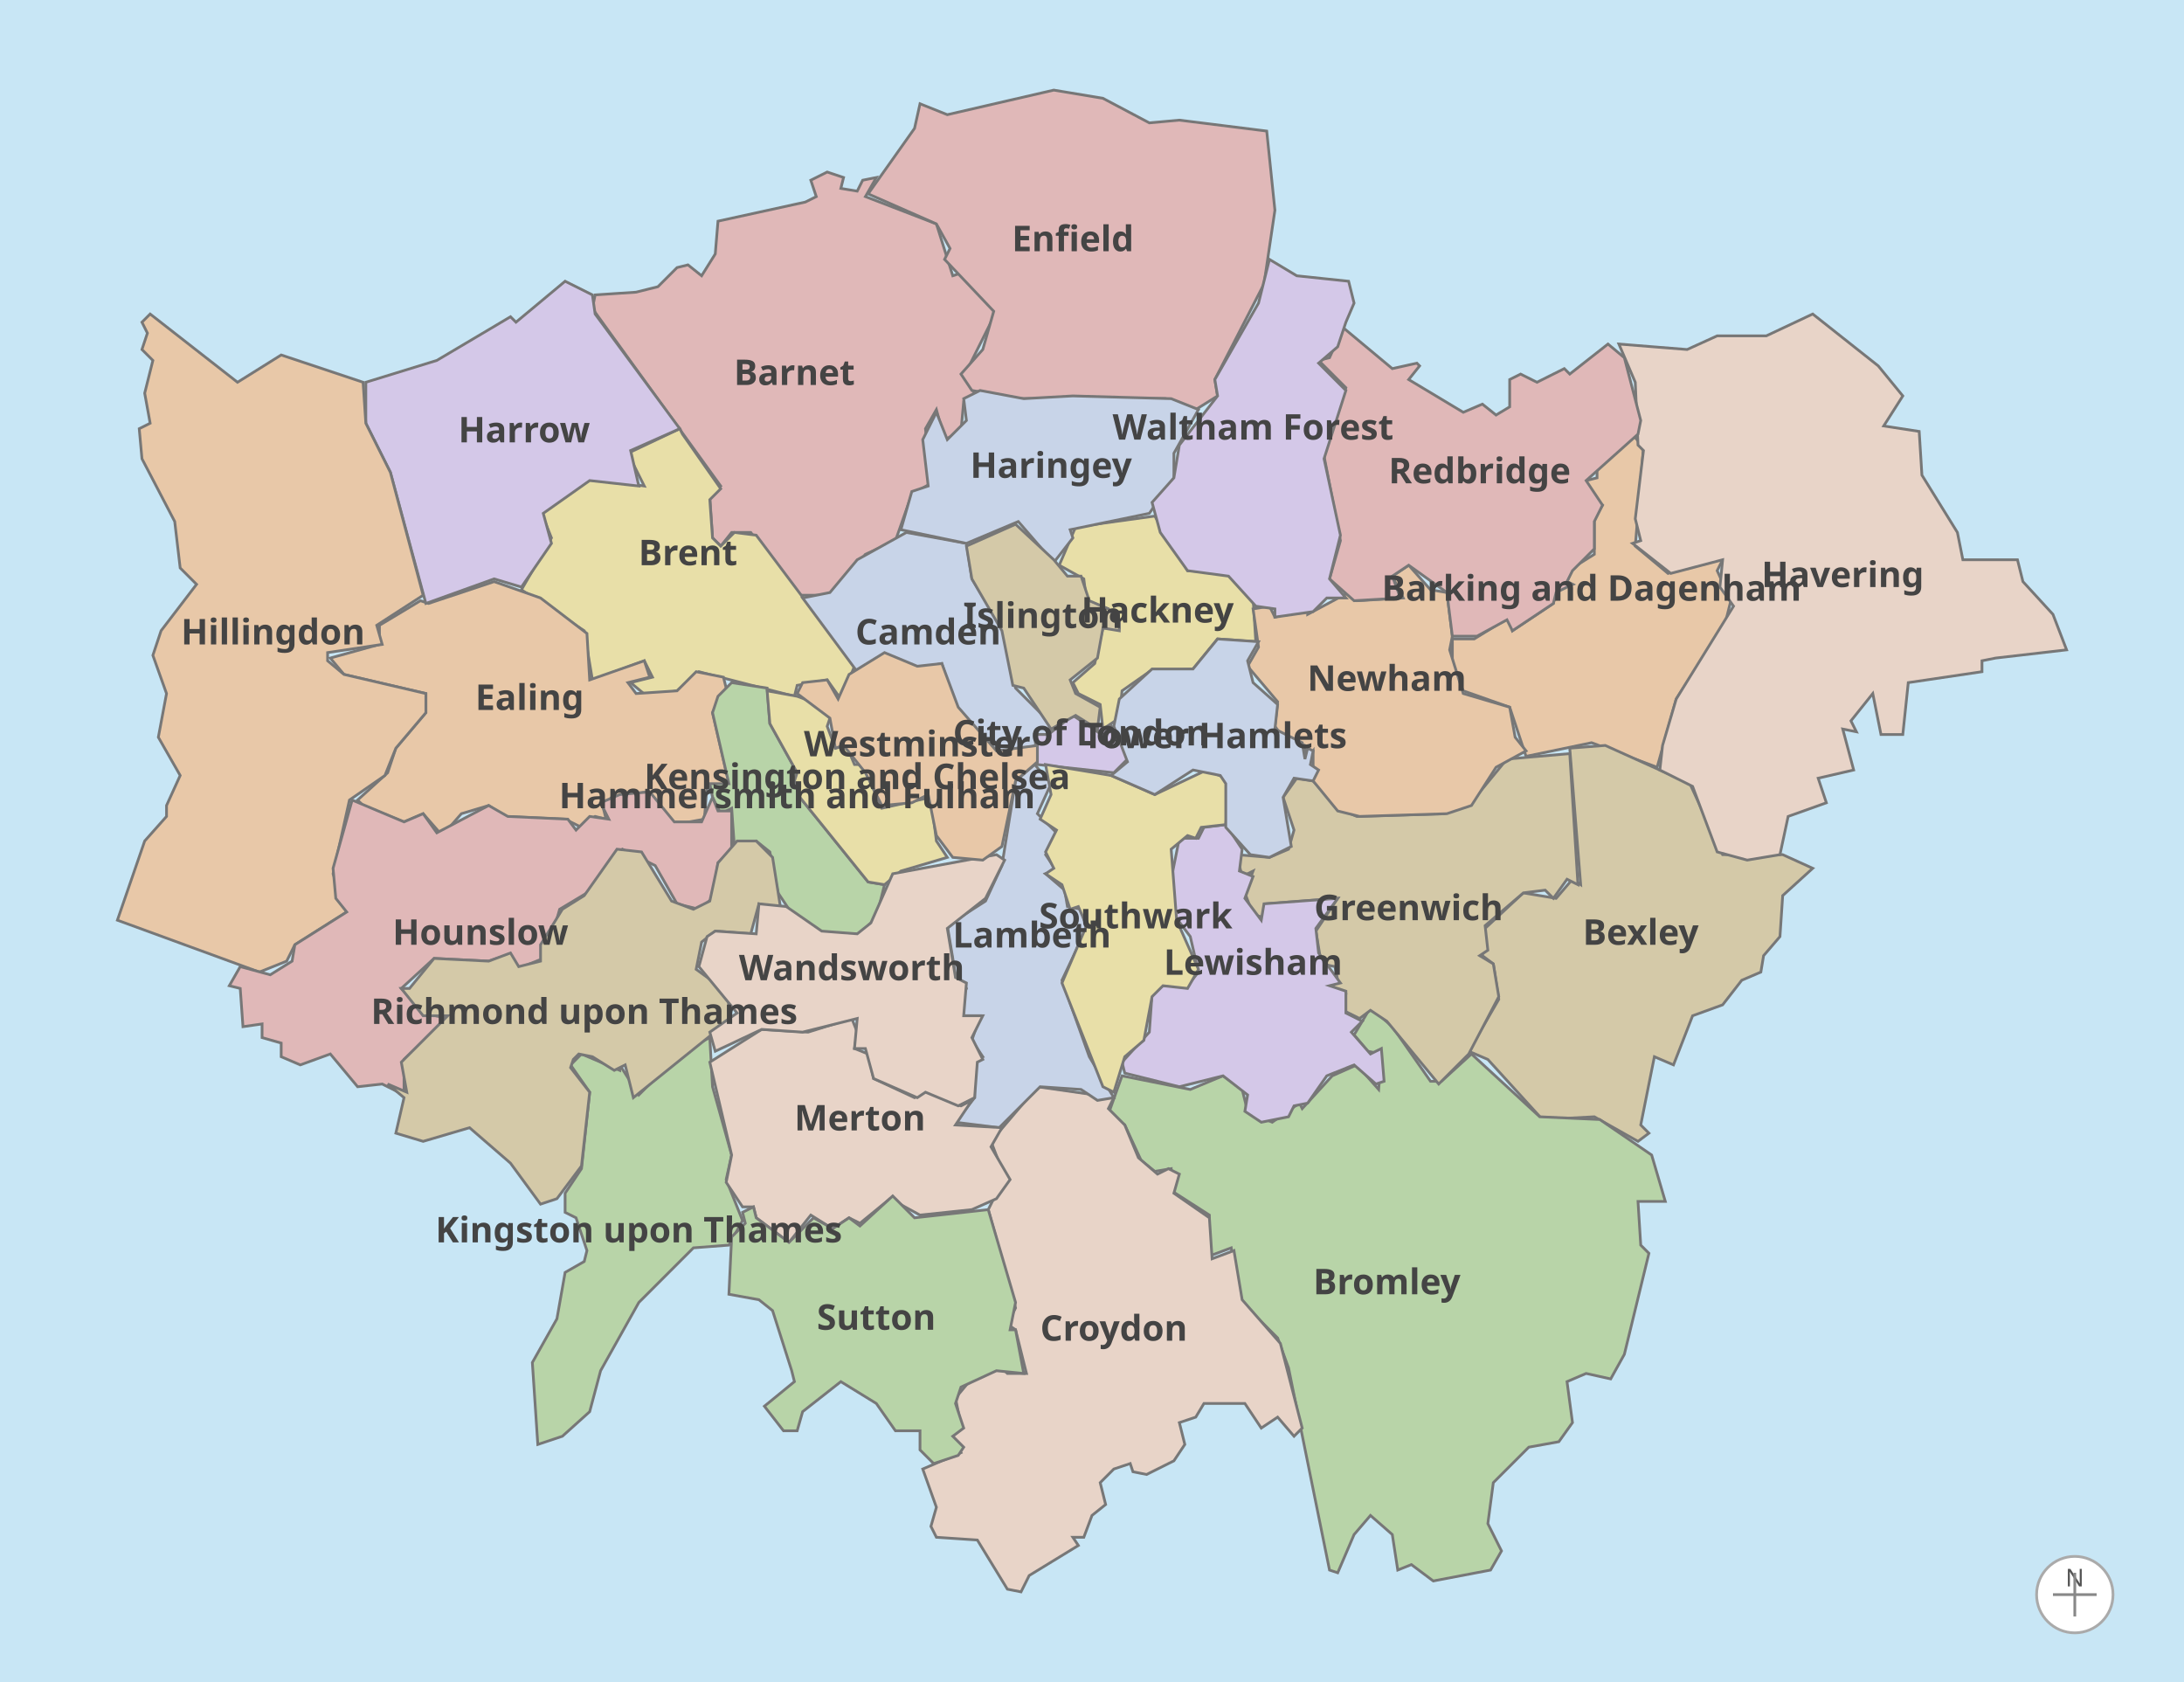
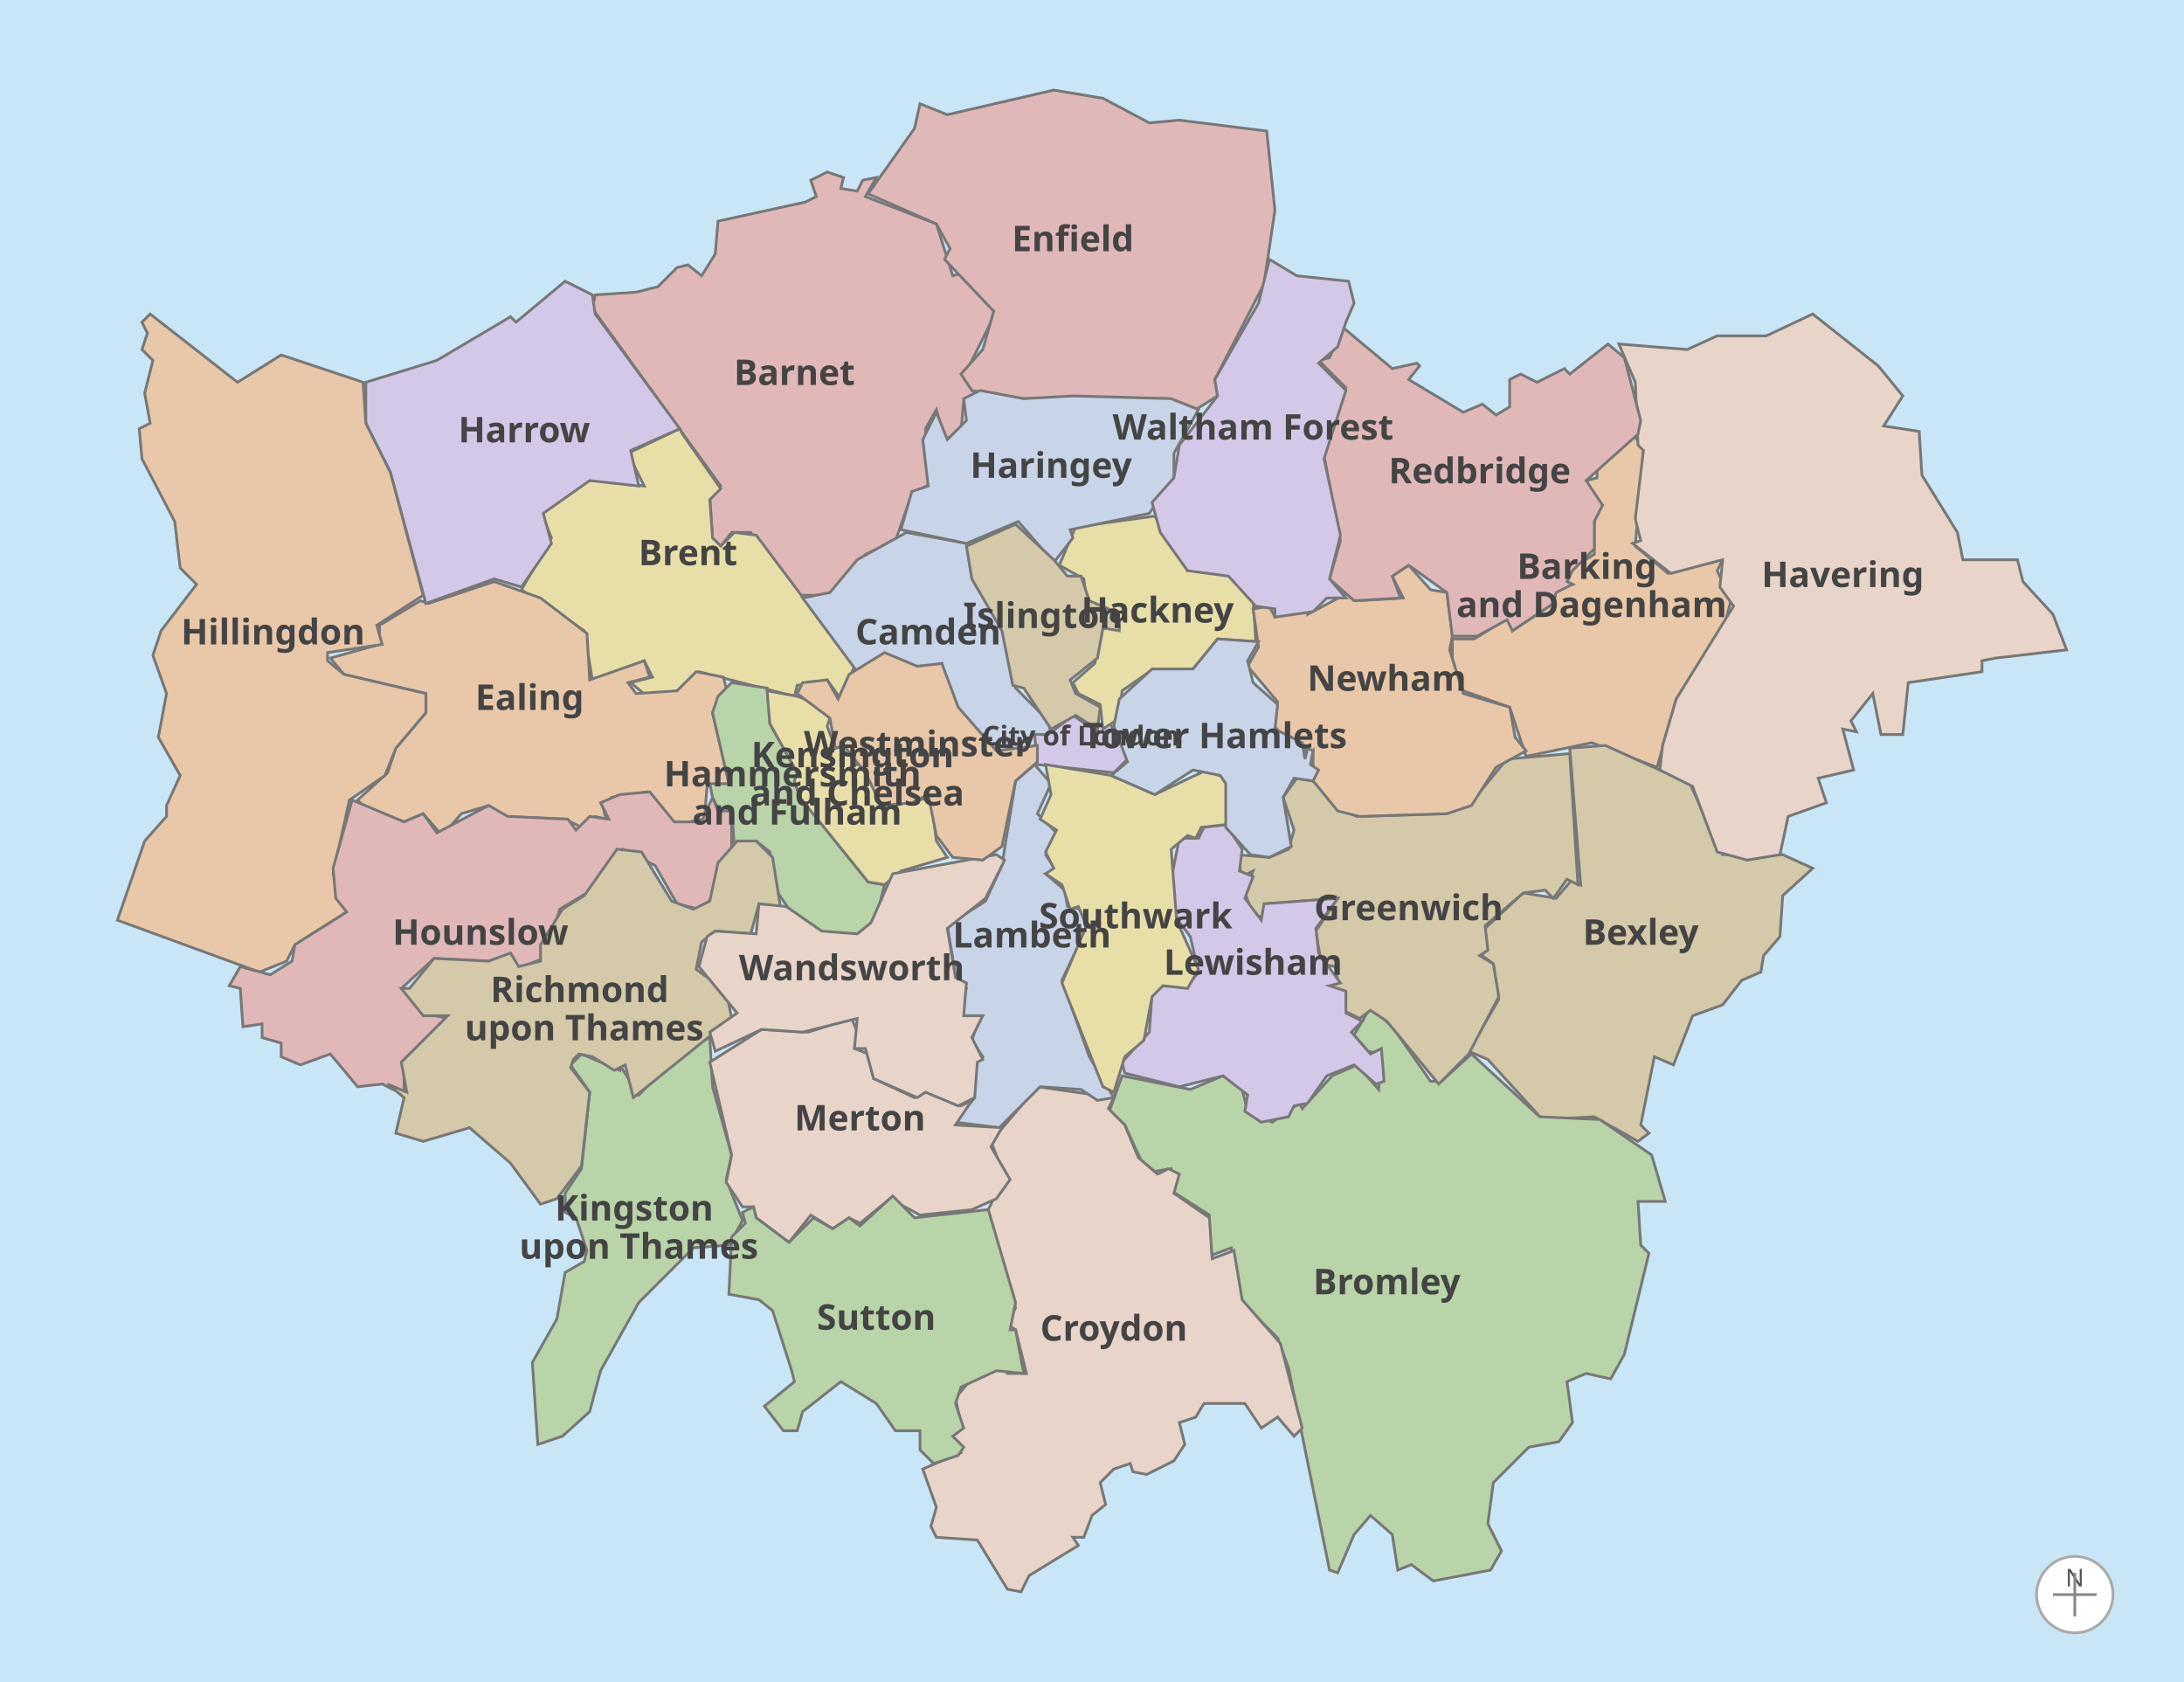
<svg xmlns="http://www.w3.org/2000/svg" viewBox="0 0 800 616">
  <rect width="800" height="616" fill="#c8e6f5" />
  <path id="barking-and-dagenham" d="M 634,220 L 629,209 L 631,205 L 621,205 L 611,210 L 599,200 L 602,164 L 598,159 L 585,171 L 585,175 L 581,176 L 583,182 L 587,185 L 584,190 L 584,203 L 576,208 L 574,213 L 576,214 L 570,216 L 569,221 L 554,231 L 553,226 L 540,234 L 532,234 L 532,244 L 536,253 L 553,259 L 559,277 L 583,272 L 607,281 L 614,256 L 632,228 L 634,220 Z" fill="#e8c8a8" stroke="#777" stroke-width="1" />
  <path id="barnet" d="M 233,107 L 218,108 L 217,113 L 264,178 L 260,182 L 261,197 L 264,200 L 268,195 L 275,195 L 293,218 L 302,218 L 306,217 L 317,203 L 328,198 L 334,181 L 341,177 L 339,157 L 343,150 L 346,161 L 352,158 L 353,147 L 357,144 L 353,138 L 365,114 L 352,100 L 349,101 L 343,82 L 317,72 L 321,65 L 316,66 L 314,70 L 308,69 L 309,65 L 303,63 L 297,66 L 299,72 L 295,74 L 263,81 L 262,93 L 257,101 L 252,97 L 248,98 L 241,105 L 233,107 Z" fill="#e0b8b8" stroke="#777" stroke-width="1" />
  <path id="bexley" d="M 588,273 L 575,274 L 579,324 L 576,322 L 570,329 L 558,327 L 544,340 L 543,350 L 547,353 L 549,366 L 538,385 L 545,388 L 565,410 L 584,409 L 600,418 L 604,415 L 601,412 L 606,387 L 613,390 L 620,372 L 631,368 L 638,359 L 645,356 L 646,350 L 652,343 L 653,328 L 664,318 L 653,313 L 631,313 L 619,287 L 588,273 Z" fill="#d4c9a8" stroke="#777" stroke-width="1" />
  <path id="brent" d="M 250,159 L 249,157 L 230,166 L 236,178 L 216,175 L 198,187 L 202,197 L 191,216 L 214,231 L 217,249 L 236,242 L 239,248 L 231,250 L 237,255 L 248,253 L 256,246 L 291,255 L 292,251 L 303,249 L 308,256 L 313,244 L 277,196 L 269,195 L 264,200 L 261,197 L 260,183 L 264,179 L 250,159 Z" fill="#e8dfa8" stroke="#777" stroke-width="1" />
  <path id="bromley" d="M 472,501 L 487,575 L 490,576 L 496,562 L 502,555 L 510,562 L 512,575 L 517,573 L 525,579 L 546,575 L 550,568 L 545,558 L 547,543 L 560,530 L 571,528 L 576,521 L 574,506 L 581,503 L 590,505 L 595,496 L 604,459 L 601,456 L 600,440 L 610,440 L 605,423 L 586,410 L 564,409 L 539,386 L 528,396 L 524,396 L 510,376 L 502,369 L 496,379 L 501,385 L 506,386 L 505,399 L 497,390 L 488,394 L 477,406 L 476,404 L 466,411 L 457,407 L 455,399 L 448,394 L 436,399 L 411,394 L 406,408 L 412,412 L 418,425 L 423,429 L 429,428 L 429,436 L 443,445 L 443,460 L 451,457 L 454,476 L 468,490 L 472,501 Z" fill="#b8d4a8" stroke="#777" stroke-width="1" />
  <path id="camden" d="M 354,199 L 332,195 L 314,205 L 304,217 L 294,219 L 314,246 L 323,240 L 335,245 L 345,243 L 350,259 L 366,276 L 380,273 L 380,269 L 385,269 L 384,264 L 372,252 L 367,230 L 356,212 L 354,199 Z" fill="#c8d4e8" stroke="#777" stroke-width="1" />
  <path id="city-of-london" d="M 402,266 L 402,268 L 393,262 L 384,269 L 379,269 L 380,280 L 408,283 L 413,278 L 412,274 L 406,264 L 402,266 Z" fill="#d4c8e8" stroke="#777" stroke-width="1" />
  <path id="croydon" d="M 474,526 L 477,523 L 469,492 L 455,476 L 452,458 L 444,461 L 443,446 L 430,437 L 432,430 L 428,428 L 424,430 L 417,424 L 412,412 L 406,406 L 408,402 L 380,398 L 363,418 L 368,431 L 362,443 L 372,479 L 369,485 L 372,487 L 376,503 L 369,503 L 367,501 L 355,506 L 350,512 L 352,522 L 348,526 L 352,532 L 338,538 L 343,552 L 341,559 L 343,563 L 358,564 L 369,582 L 374,583 L 377,577 L 395,566 L 393,563 L 397,563 L 400,555 L 405,551 L 403,543 L 408,538 L 414,536 L 415,539 L 420,540 L 430,535 L 434,529 L 432,521 L 438,519 L 441,514 L 456,514 L 462,523 L 468,519 L 474,526 Z" fill="#e8d4c8" stroke="#777" stroke-width="1" />
  <path id="ealing" d="M 154,220 L 139,229 L 139,236 L 121,241 L 126,247 L 156,254 L 156,261 L 145,274 L 142,283 L 131,293 L 133,295 L 148,301 L 155,298 L 162,306 L 169,298 L 179,295 L 185,299 L 207,300 L 213,303 L 218,299 L 222,300 L 221,296 L 224,292 L 237,290 L 247,302 L 258,300 L 259,288 L 267,287 L 261,261 L 266,252 L 265,248 L 255,246 L 248,253 L 233,254 L 230,250 L 238,248 L 236,242 L 216,249 L 215,232 L 198,219 L 181,213 L 157,221 L 154,220 Z" fill="#e8c8a8" stroke="#777" stroke-width="1" />
  <path id="enfield" d="M 464,48 L 432,44 L 421,45 L 404,36 L 386,33 L 347,42 L 337,38 L 335,47 L 318,71 L 343,82 L 348,91 L 346,95 L 364,114 L 360,128 L 352,137 L 356,143 L 374,146 L 427,146 L 438,150 L 446,145 L 445,139 L 463,104 L 467,77 L 464,48 Z" fill="#e0b8b8" stroke="#777" stroke-width="1" />
  <path id="greenwich" d="M 538,386 L 549,365 L 547,353 L 542,350 L 545,348 L 544,339 L 558,327 L 566,326 L 569,329 L 574,322 L 578,324 L 575,276 L 552,278 L 538,295 L 529,298 L 497,299 L 490,296 L 481,286 L 475,285 L 470,292 L 474,304 L 472,311 L 465,314 L 453,313 L 455,321 L 459,319 L 456,327 L 459,335 L 463,336 L 464,331 L 490,329 L 482,341 L 484,353 L 489,354 L 490,359 L 487,361 L 493,364 L 492,370 L 498,373 L 502,370 L 508,374 L 527,397 L 538,386 Z" fill="#d4c9a8" stroke="#777" stroke-width="1" />
  <path id="hackney" d="M 394,193 L 388,207 L 397,212 L 398,220 L 406,223 L 410,228 L 410,230 L 404,230 L 401,243 L 393,250 L 395,254 L 403,258 L 404,267 L 410,263 L 411,253 L 421,246 L 437,245 L 446,234 L 460,235 L 459,219 L 450,210 L 435,209 L 423,189 L 394,193 Z" fill="#e8dfa8" stroke="#777" stroke-width="1" />
  <path id="hammersmith-and-fulham" d="M 281,252 L 268,250 L 263,255 L 261,261 L 267,287 L 260,287 L 261,292 L 264,298 L 268,296 L 269,310 L 277,308 L 282,312 L 285,327 L 291,336 L 302,342 L 315,342 L 321,336 L 324,324 L 318,323 L 293,292 L 291,286 L 292,283 L 282,265 L 281,252 Z" fill="#b8d4a8" stroke="#777" stroke-width="1" />
  <path id="haringey" d="M 393,145 L 375,146 L 359,143 L 353,146 L 354,154 L 347,161 L 343,151 L 338,161 L 340,178 L 334,180 L 330,194 L 354,199 L 373,191 L 386,206 L 393,197 L 392,194 L 421,188 L 430,175 L 430,166 L 439,150 L 429,146 L 393,145 Z" fill="#c8d4e8" stroke="#777" stroke-width="1" />
  <path id="harrow" d="M 217,108 L 207,103 L 189,118 L 187,116 L 160,132 L 134,140 L 134,155 L 143,173 L 156,221 L 181,212 L 191,215 L 202,199 L 199,188 L 216,176 L 234,178 L 231,165 L 249,157 L 218,115 L 217,108 Z" fill="#d4c8e8" stroke="#777" stroke-width="1" />
  <path id="havering" d="M 609,273 L 608,282 L 620,288 L 629,312 L 640,315 L 652,313 L 655,299 L 669,294 L 666,285 L 679,282 L 675,267 L 680,268 L 678,264 L 686,254 L 689,269 L 697,269 L 699,250 L 726,246 L 726,242 L 731,241 L 757,238 L 752,225 L 741,213 L 739,205 L 719,205 L 717,195 L 704,174 L 703,158 L 690,156 L 697,145 L 688,134 L 664,115 L 647,123 L 629,123 L 618,128 L 593,126 L 599,140 L 600,163 L 602,165 L 599,190 L 601,198 L 598,199 L 612,210 L 631,205 L 630,215 L 635,222 L 614,256 L 609,273 Z" fill="#e8d4c8" stroke="#777" stroke-width="1" />
  <path id="hillingdon" d="M 156,261 L 156,254 L 126,247 L 120,242 L 120,239 L 140,236 L 138,229 L 155,218 L 143,173 L 134,155 L 133,140 L 103,130 L 87,140 L 55,115 L 52,118 L 54,122 L 52,128 L 56,132 L 53,144 L 55,155 L 51,157 L 52,168 L 64,191 L 66,208 L 72,214 L 59,231 L 56,240 L 61,254 L 58,270 L 66,284 L 61,295 L 61,299 L 53,308 L 43,337 L 95,356 L 105,352 L 108,346 L 127,334 L 122,320 L 128,293 L 141,284 L 145,274 L 156,261 Z" fill="#e8c8a8" stroke="#777" stroke-width="1" />
  <path id="hounslow" d="M 155,298 L 148,301 L 129,293 L 122,318 L 123,329 L 127,334 L 108,346 L 107,352 L 99,357 L 88,354 L 84,361 L 88,362 L 89,376 L 96,375 L 96,380 L 103,382 L 103,387 L 110,390 L 121,386 L 131,398 L 140,397 L 148,401 L 148,388 L 164,373 L 155,371 L 147,362 L 159,351 L 179,352 L 185,350 L 189,355 L 199,351 L 199,345 L 203,340 L 205,333 L 215,327 L 228,311 L 240,317 L 248,331 L 256,333 L 261,329 L 263,316 L 268,311 L 268,297 L 263,297 L 261,292 L 257,301 L 247,301 L 238,290 L 227,291 L 220,294 L 223,300 L 216,299 L 211,304 L 208,300 L 186,299 L 179,295 L 160,305 L 155,298 Z" fill="#e0b8b8" stroke="#777" stroke-width="1" />
  <path id="islington" d="M 386,205 L 372,192 L 354,200 L 356,212 L 367,231 L 371,251 L 375,252 L 385,267 L 394,262 L 402,267 L 403,259 L 394,254 L 392,249 L 402,241 L 404,230 L 410,231 L 410,228 L 406,223 L 399,220 L 396,211 L 391,211 L 386,205 Z" fill="#d4c9a8" stroke="#777" stroke-width="1" />
  <path id="kensington-and-chelsea" d="M 292,255 L 281,253 L 282,265 L 292,283 L 291,286 L 293,292 L 318,323 L 324,324 L 330,319 L 347,314 L 343,308 L 341,292 L 323,296 L 316,280 L 313,280 L 310,273 L 306,274 L 303,266 L 304,263 L 300,258 L 292,255 Z" fill="#e8dfa8" stroke="#777" stroke-width="1" />
  <path id="kingston-upon-thames" d="M 220,502 L 234,477 L 254,457 L 267,456 L 272,447 L 266,432 L 268,423 L 261,398 L 260,380 L 250,385 L 234,401 L 227,390 L 227,392 L 213,386 L 209,390 L 216,400 L 213,428 L 207,437 L 207,444 L 211,446 L 215,458 L 214,462 L 207,466 L 204,483 L 195,499 L 197,529 L 206,526 L 216,517 L 220,502 Z" fill="#b8d4a8" stroke="#777" stroke-width="1" />
  <path id="lambeth" d="M 399,387 L 389,359 L 398,340 L 396,333 L 391,332 L 390,326 L 383,320 L 387,319 L 383,313 L 387,305 L 380,298 L 385,287 L 379,280 L 372,286 L 367,317 L 361,330 L 347,339 L 350,357 L 354,362 L 351,368 L 353,372 L 359,372 L 356,381 L 360,387 L 357,388 L 357,402 L 350,411 L 366,413 L 381,398 L 396,399 L 402,403 L 408,402 L 399,387 Z" fill="#c8d4e8" stroke="#777" stroke-width="1" />
  <path id="lewisham" d="M 474,405 L 479,404 L 486,394 L 496,390 L 504,397 L 507,396 L 506,384 L 502,386 L 495,378 L 499,374 L 493,371 L 493,363 L 487,361 L 491,360 L 483,349 L 482,340 L 490,329 L 463,331 L 462,337 L 456,329 L 459,321 L 454,319 L 455,311 L 449,302 L 441,303 L 439,307 L 432,307 L 429,322 L 430,335 L 436,343 L 439,356 L 435,361 L 426,361 L 422,364 L 421,378 L 411,389 L 412,393 L 432,398 L 448,394 L 457,401 L 456,407 L 462,411 L 472,409 L 474,405 Z" fill="#d4c8e8" stroke="#777" stroke-width="1" />
  <path id="merton" d="M 356,403 L 352,405 L 340,399 L 335,402 L 320,395 L 318,386 L 313,384 L 314,378 L 312,373 L 296,378 L 279,377 L 260,389 L 268,423 L 266,433 L 272,442 L 276,442 L 277,446 L 289,455 L 297,445 L 305,450 L 311,446 L 315,448 L 326,439 L 337,445 L 356,443 L 365,439 L 370,432 L 363,420 L 367,413 L 350,412 L 356,403 Z" fill="#e8d4c8" stroke="#777" stroke-width="1" />
  <path id="newham" d="M 532,233 L 530,217 L 524,216 L 516,207 L 510,211 L 514,219 L 497,220 L 494,217 L 479,225 L 479,223 L 467,226 L 465,222 L 459,223 L 461,237 L 457,244 L 468,257 L 467,266 L 470,270 L 478,273 L 478,279 L 481,275 L 481,286 L 490,297 L 498,299 L 530,298 L 539,295 L 548,281 L 559,275 L 555,270 L 553,259 L 536,254 L 531,238 L 532,233 Z" fill="#e8c8a8" stroke="#777" stroke-width="1" />
  <path id="redbridge" d="M 554,231 L 569,221 L 570,217 L 576,214 L 574,213 L 576,209 L 584,201 L 584,191 L 587,185 L 581,176 L 600,159 L 601,154 L 595,131 L 589,126 L 575,137 L 573,135 L 563,140 L 557,137 L 553,139 L 553,149 L 548,152 L 543,148 L 536,151 L 516,139 L 520,134 L 519,133 L 510,135 L 492,120 L 487,131 L 483,132 L 493,142 L 485,167 L 491,198 L 487,212 L 496,220 L 513,219 L 510,211 L 516,207 L 530,217 L 532,233 L 541,233 L 552,227 L 554,231 Z" fill="#e0b8b8" stroke="#777" stroke-width="1" />
  <path id="richmond-upon-thames" d="M 155,372 L 164,372 L 147,389 L 149,400 L 142,397 L 148,402 L 145,415 L 155,418 L 172,413 L 187,426 L 198,441 L 204,439 L 213,427 L 216,400 L 209,391 L 210,388 L 212,386 L 217,387 L 225,392 L 229,390 L 232,402 L 268,373 L 266,363 L 255,355 L 257,345 L 262,341 L 275,342 L 278,331 L 286,333 L 283,314 L 277,308 L 270,308 L 263,316 L 260,330 L 254,333 L 246,330 L 235,312 L 226,311 L 214,328 L 206,333 L 198,346 L 198,352 L 190,354 L 187,349 L 179,352 L 159,351 L 150,362 L 147,362 L 155,372 Z" fill="#d4c9a8" stroke="#777" stroke-width="1" />
  <path id="southwark" d="M 407,284 L 383,280 L 385,291 L 381,300 L 387,304 L 383,312 L 386,318 L 383,320 L 389,324 L 392,333 L 395,332 L 398,339 L 389,360 L 404,398 L 408,400 L 412,387 L 419,381 L 422,365 L 426,361 L 435,362 L 439,355 L 431,337 L 429,311 L 435,306 L 438,307 L 440,303 L 449,302 L 450,290 L 449,285 L 442,282 L 423,291 L 407,284 Z" fill="#e8dfa8" stroke="#777" stroke-width="1" />
  <path id="sutton" d="M 290,502 L 291,506 L 280,515 L 287,524 L 292,524 L 294,517 L 308,506 L 321,514 L 328,524 L 337,524 L 337,531 L 342,536 L 351,533 L 353,530 L 349,526 L 353,523 L 350,514 L 352,508 L 365,502 L 375,503 L 372,487 L 370,487 L 372,477 L 362,443 L 335,446 L 327,438 L 315,449 L 311,446 L 305,450 L 298,446 L 289,455 L 277,446 L 276,442 L 272,444 L 273,448 L 268,453 L 267,474 L 278,476 L 283,480 L 290,502 Z" fill="#b8d4a8" stroke="#777" stroke-width="1" />
  <path id="tower-hamlets" d="M 474,285 L 481,286 L 483,282 L 480,280 L 481,275 L 479,274 L 478,278 L 477,272 L 467,267 L 468,258 L 459,250 L 457,242 L 461,235 L 446,234 L 437,245 L 422,245 L 410,256 L 408,266 L 413,279 L 407,284 L 423,291 L 437,282 L 447,284 L 449,287 L 449,303 L 458,313 L 465,314 L 473,310 L 470,292 L 474,285 Z" fill="#c8d4e8" stroke="#777" stroke-width="1" />
  <path id="waltham-forest" d="M 493,118 L 496,111 L 494,103 L 475,101 L 465,95 L 461,111 L 445,139 L 446,145 L 432,163 L 430,175 L 422,184 L 425,195 L 435,209 L 450,211 L 460,222 L 467,223 L 467,226 L 481,224 L 486,219 L 493,219 L 487,212 L 491,196 L 485,168 L 493,143 L 483,133 L 490,127 L 493,118 Z" fill="#d4c8e8" stroke="#777" stroke-width="1" />
  <path id="wandsworth" d="M 357,402 L 358,389 L 360,388 L 356,380 L 360,372 L 353,372 L 354,360 L 350,358 L 347,340 L 361,329 L 368,315 L 365,313 L 327,320 L 319,338 L 314,342 L 301,341 L 288,332 L 278,331 L 277,342 L 262,341 L 259,343 L 256,354 L 270,371 L 260,378 L 262,385 L 279,377 L 294,378 L 314,373 L 313,384 L 317,384 L 320,395 L 336,402 L 339,400 L 351,405 L 357,402 Z" fill="#e8d4c8" stroke="#777" stroke-width="1" />
  <path id="westminster" d="M 380,273 L 365,275 L 351,259 L 345,243 L 336,244 L 324,239 L 311,247 L 307,256 L 303,249 L 294,250 L 292,254 L 304,263 L 306,274 L 309,273 L 317,283 L 323,295 L 334,294 L 340,291 L 343,306 L 349,314 L 360,315 L 367,310 L 372,286 L 380,279 L 380,273 Z" fill="#e8c8a8" stroke="#777" stroke-width="1" />
-   <text x="583" y="220" font-family="sans-serif" font-size="13" font-weight="bold" fill="#444" text-anchor="middle">Barking and Dagenham</text>
+   <text x="583" y="212" font-family="sans-serif" font-size="13" font-weight="bold" fill="#444" text-anchor="middle">
+     <tspan x="583" dy="0">Barking</tspan>
+     <tspan x="583" dy="14">and Dagenham</tspan>
+   </text>
  <text x="291" y="141" font-family="sans-serif" font-size="13" font-weight="bold" fill="#444" text-anchor="middle">Barnet</text>
  <text x="601" y="346" font-family="sans-serif" font-size="13" font-weight="bold" fill="#444" text-anchor="middle">Bexley</text>
  <text x="252" y="207" font-family="sans-serif" font-size="13" font-weight="bold" fill="#444" text-anchor="middle">Brent</text>
  <text x="508" y="474" font-family="sans-serif" font-size="13" font-weight="bold" fill="#444" text-anchor="middle">Bromley</text>
  <text x="340" y="236" font-family="sans-serif" font-size="13" font-weight="bold" fill="#444" text-anchor="middle">Camden</text>
-   <text x="396" y="273" font-family="sans-serif" font-size="13" font-weight="bold" fill="#444" text-anchor="middle">City of London</text>
+   <text x="396" y="273" font-family="sans-serif" font-size="10" font-weight="bold" fill="#444" text-anchor="middle">City of London</text>
  <text x="408" y="491" font-family="sans-serif" font-size="13" font-weight="bold" fill="#444" text-anchor="middle">Croydon</text>
  <text x="194" y="260" font-family="sans-serif" font-size="13" font-weight="bold" fill="#444" text-anchor="middle">Ealing</text>
  <text x="393" y="92" font-family="sans-serif" font-size="13" font-weight="bold" fill="#444" text-anchor="middle">Enfield</text>
  <text x="516" y="337" font-family="sans-serif" font-size="13" font-weight="bold" fill="#444" text-anchor="middle">Greenwich</text>
  <text x="424" y="228" font-family="sans-serif" font-size="13" font-weight="bold" fill="#444" text-anchor="middle">Hackney</text>
-   <text x="292" y="296" font-family="sans-serif" font-size="13" font-weight="bold" fill="#444" text-anchor="middle">Hammersmith and Fulham</text>
+   <text x="292" y="288" font-family="sans-serif" font-size="13" font-weight="bold" fill="#444" text-anchor="middle">
+     <tspan x="292" dy="0">Hammersmith</tspan>
+     <tspan x="292" dy="14">and Fulham</tspan>
+   </text>
  <text x="385" y="175" font-family="sans-serif" font-size="13" font-weight="bold" fill="#444" text-anchor="middle">Haringey</text>
  <text x="192" y="162" font-family="sans-serif" font-size="13" font-weight="bold" fill="#444" text-anchor="middle">Harrow</text>
  <text x="675" y="215" font-family="sans-serif" font-size="13" font-weight="bold" fill="#444" text-anchor="middle">Havering</text>
  <text x="100" y="236" font-family="sans-serif" font-size="13" font-weight="bold" fill="#444" text-anchor="middle">Hillingdon</text>
  <text x="176" y="346" font-family="sans-serif" font-size="13" font-weight="bold" fill="#444" text-anchor="middle">Hounslow</text>
  <text x="382" y="230" font-family="sans-serif" font-size="13" font-weight="bold" fill="#444" text-anchor="middle">Islington</text>
-   <text x="314" y="289" font-family="sans-serif" font-size="13" font-weight="bold" fill="#444" text-anchor="middle">Kensington and Chelsea</text>
-   <text x="234" y="455" font-family="sans-serif" font-size="13" font-weight="bold" fill="#444" text-anchor="middle">Kingston upon Thames</text>
+   <text x="314" y="281" font-family="sans-serif" font-size="13" font-weight="bold" fill="#444" text-anchor="middle">
+     <tspan x="314" dy="0">Kensington</tspan>
+     <tspan x="314" dy="14">and Chelsea</tspan>
+   </text>
+   <text x="234" y="447" font-family="sans-serif" font-size="13" font-weight="bold" fill="#444" text-anchor="middle">
+     <tspan x="234" dy="0">Kingston</tspan>
+     <tspan x="234" dy="14">upon Thames</tspan>
+   </text>
  <text x="378" y="347" font-family="sans-serif" font-size="13" font-weight="bold" fill="#444" text-anchor="middle">Lambeth</text>
  <text x="459" y="357" font-family="sans-serif" font-size="13" font-weight="bold" fill="#444" text-anchor="middle">Lewisham</text>
  <text x="315" y="414" font-family="sans-serif" font-size="13" font-weight="bold" fill="#444" text-anchor="middle">Merton</text>
  <text x="508" y="253" font-family="sans-serif" font-size="13" font-weight="bold" fill="#444" text-anchor="middle">Newham</text>
  <text x="542" y="177" font-family="sans-serif" font-size="13" font-weight="bold" fill="#444" text-anchor="middle">Redbridge</text>
-   <text x="214" y="375" font-family="sans-serif" font-size="13" font-weight="bold" fill="#444" text-anchor="middle">Richmond upon Thames</text>
+   <text x="214" y="367" font-family="sans-serif" font-size="13" font-weight="bold" fill="#444" text-anchor="middle">
+     <tspan x="214" dy="0">Richmond</tspan>
+     <tspan x="214" dy="14">upon Thames</tspan>
+   </text>
  <text x="416" y="340" font-family="sans-serif" font-size="13" font-weight="bold" fill="#444" text-anchor="middle">Southwark</text>
  <text x="321" y="487" font-family="sans-serif" font-size="13" font-weight="bold" fill="#444" text-anchor="middle">Sutton</text>
  <text x="445" y="274" font-family="sans-serif" font-size="13" font-weight="bold" fill="#444" text-anchor="middle">Tower Hamlets</text>
  <text x="459" y="161" font-family="sans-serif" font-size="13" font-weight="bold" fill="#444" text-anchor="middle">Waltham Forest</text>
  <text x="312" y="359" font-family="sans-serif" font-size="13" font-weight="bold" fill="#444" text-anchor="middle">Wandsworth</text>
  <text x="336" y="277" font-family="sans-serif" font-size="13" font-weight="bold" fill="#444" text-anchor="middle">Westminster</text>
  <g transform="translate(760,584)">
    <circle r="14" fill="white" stroke="#aaa" stroke-width="1" />
    <text x="0" y="-3" font-family="sans-serif" font-size="9" fill="#555" text-anchor="middle">N</text>
    <line x1="0" y1="-8" x2="0" y2="8" stroke="#888" stroke-width="1" />
    <line x1="-8" y1="0" x2="8" y2="0" stroke="#888" stroke-width="1" />
  </g>
</svg>
